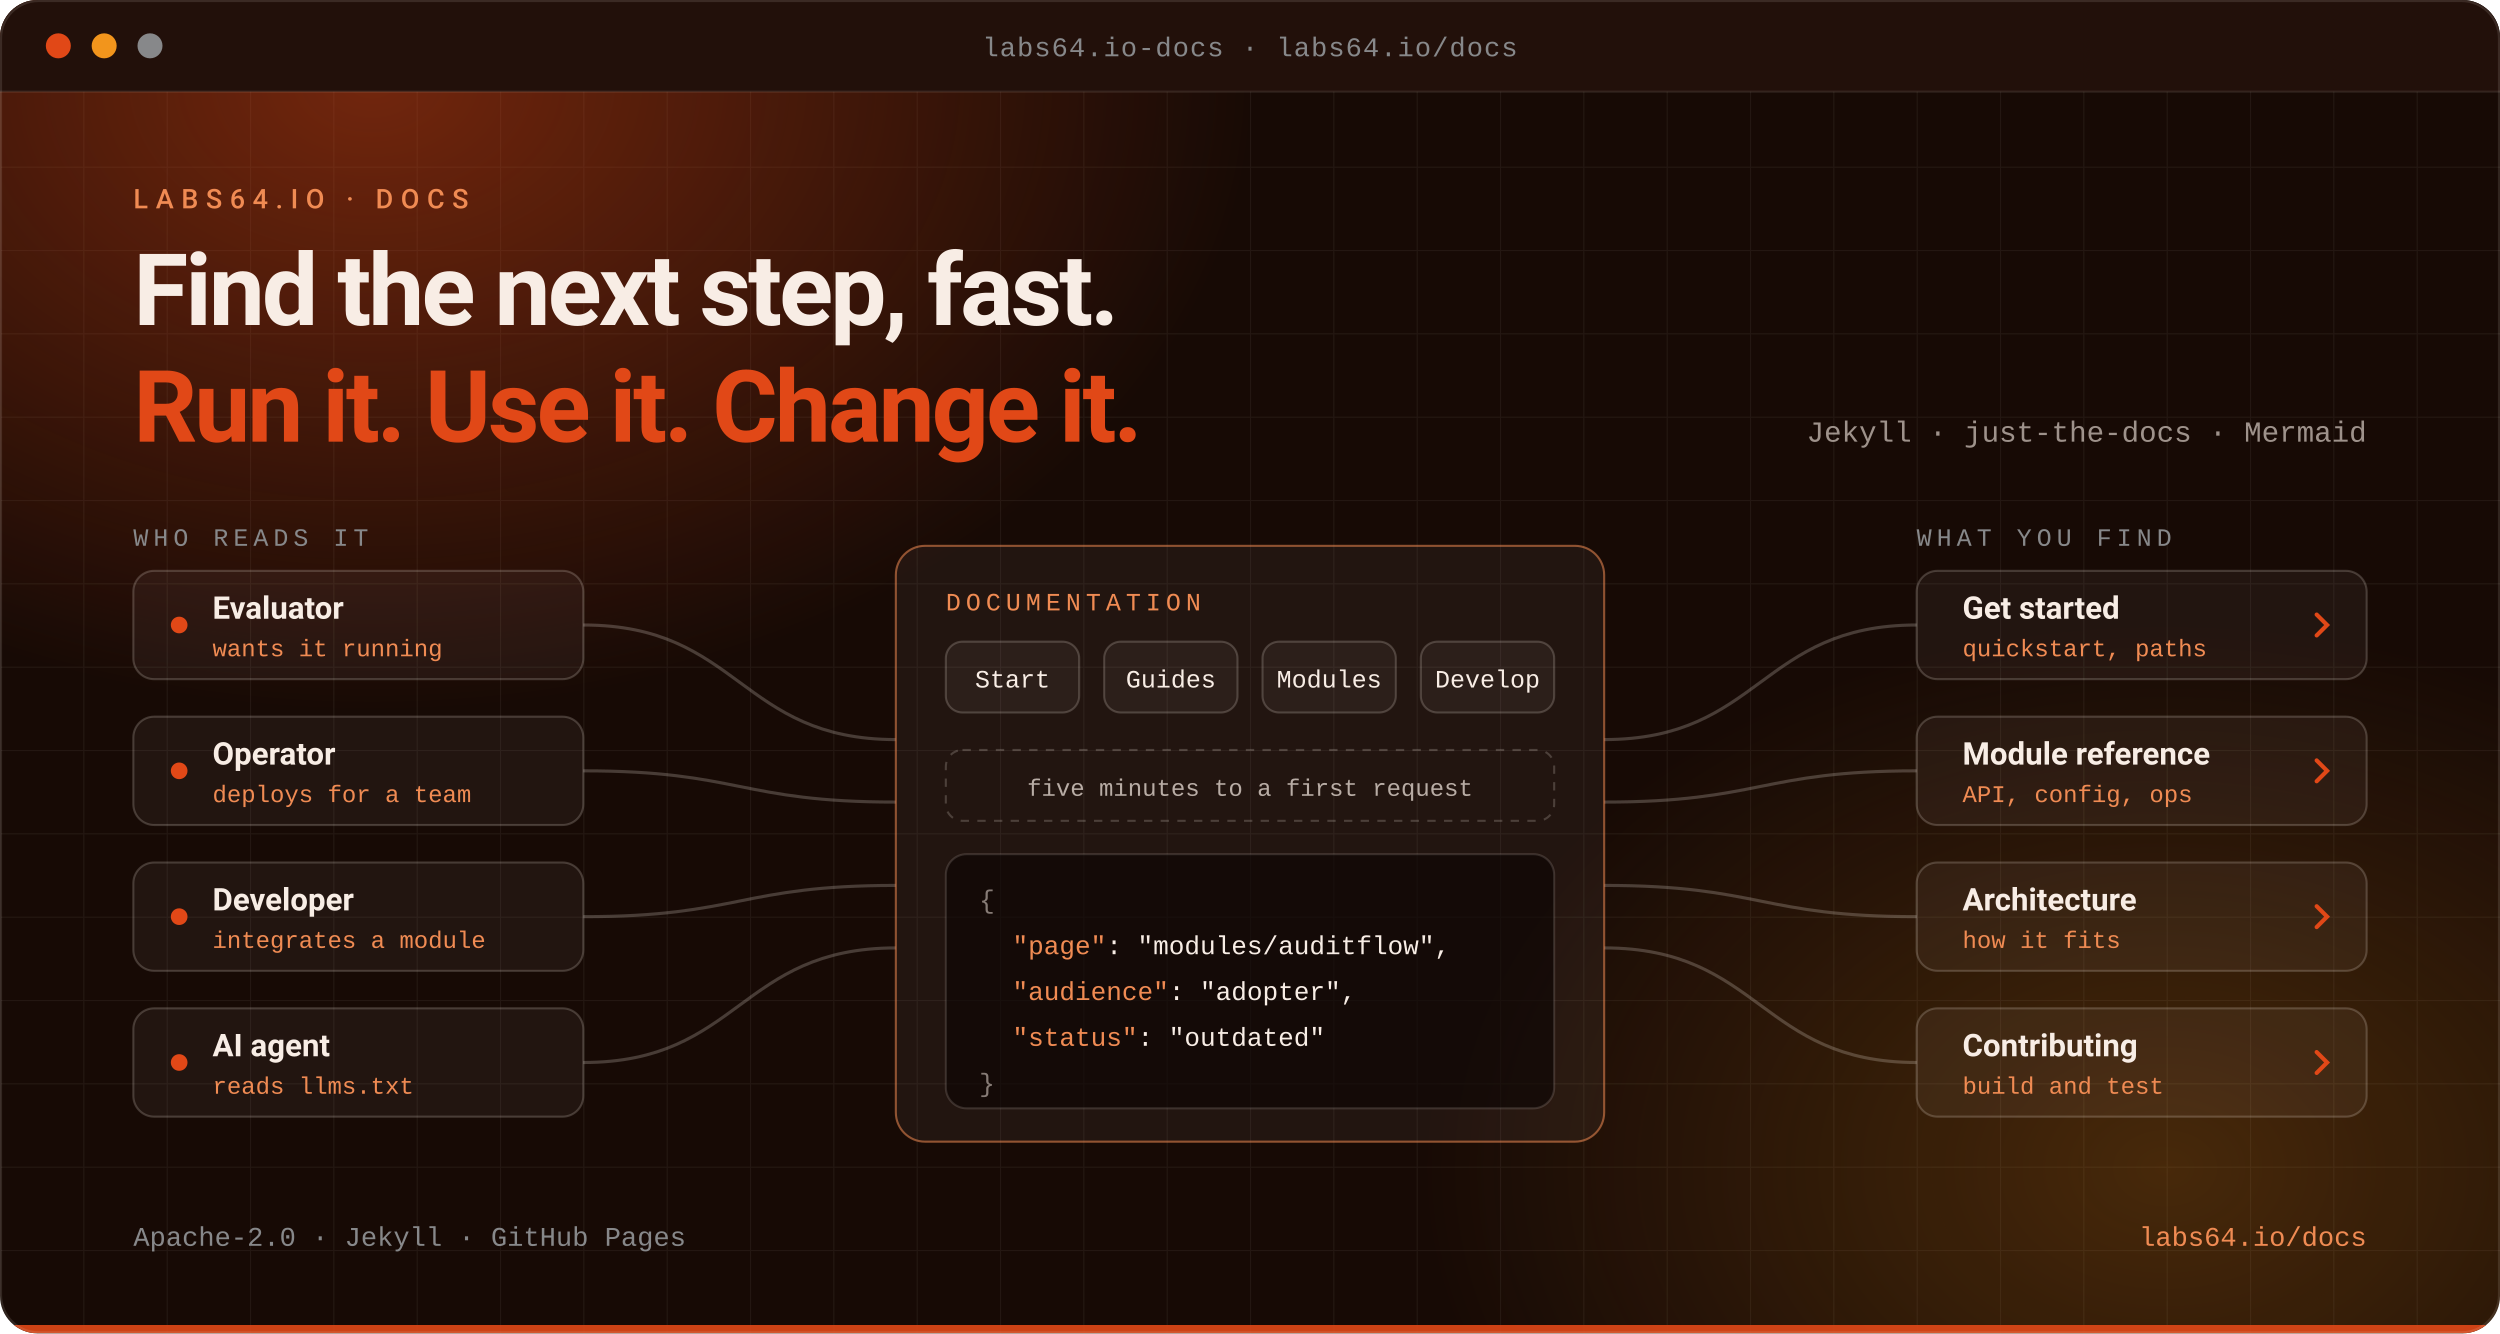
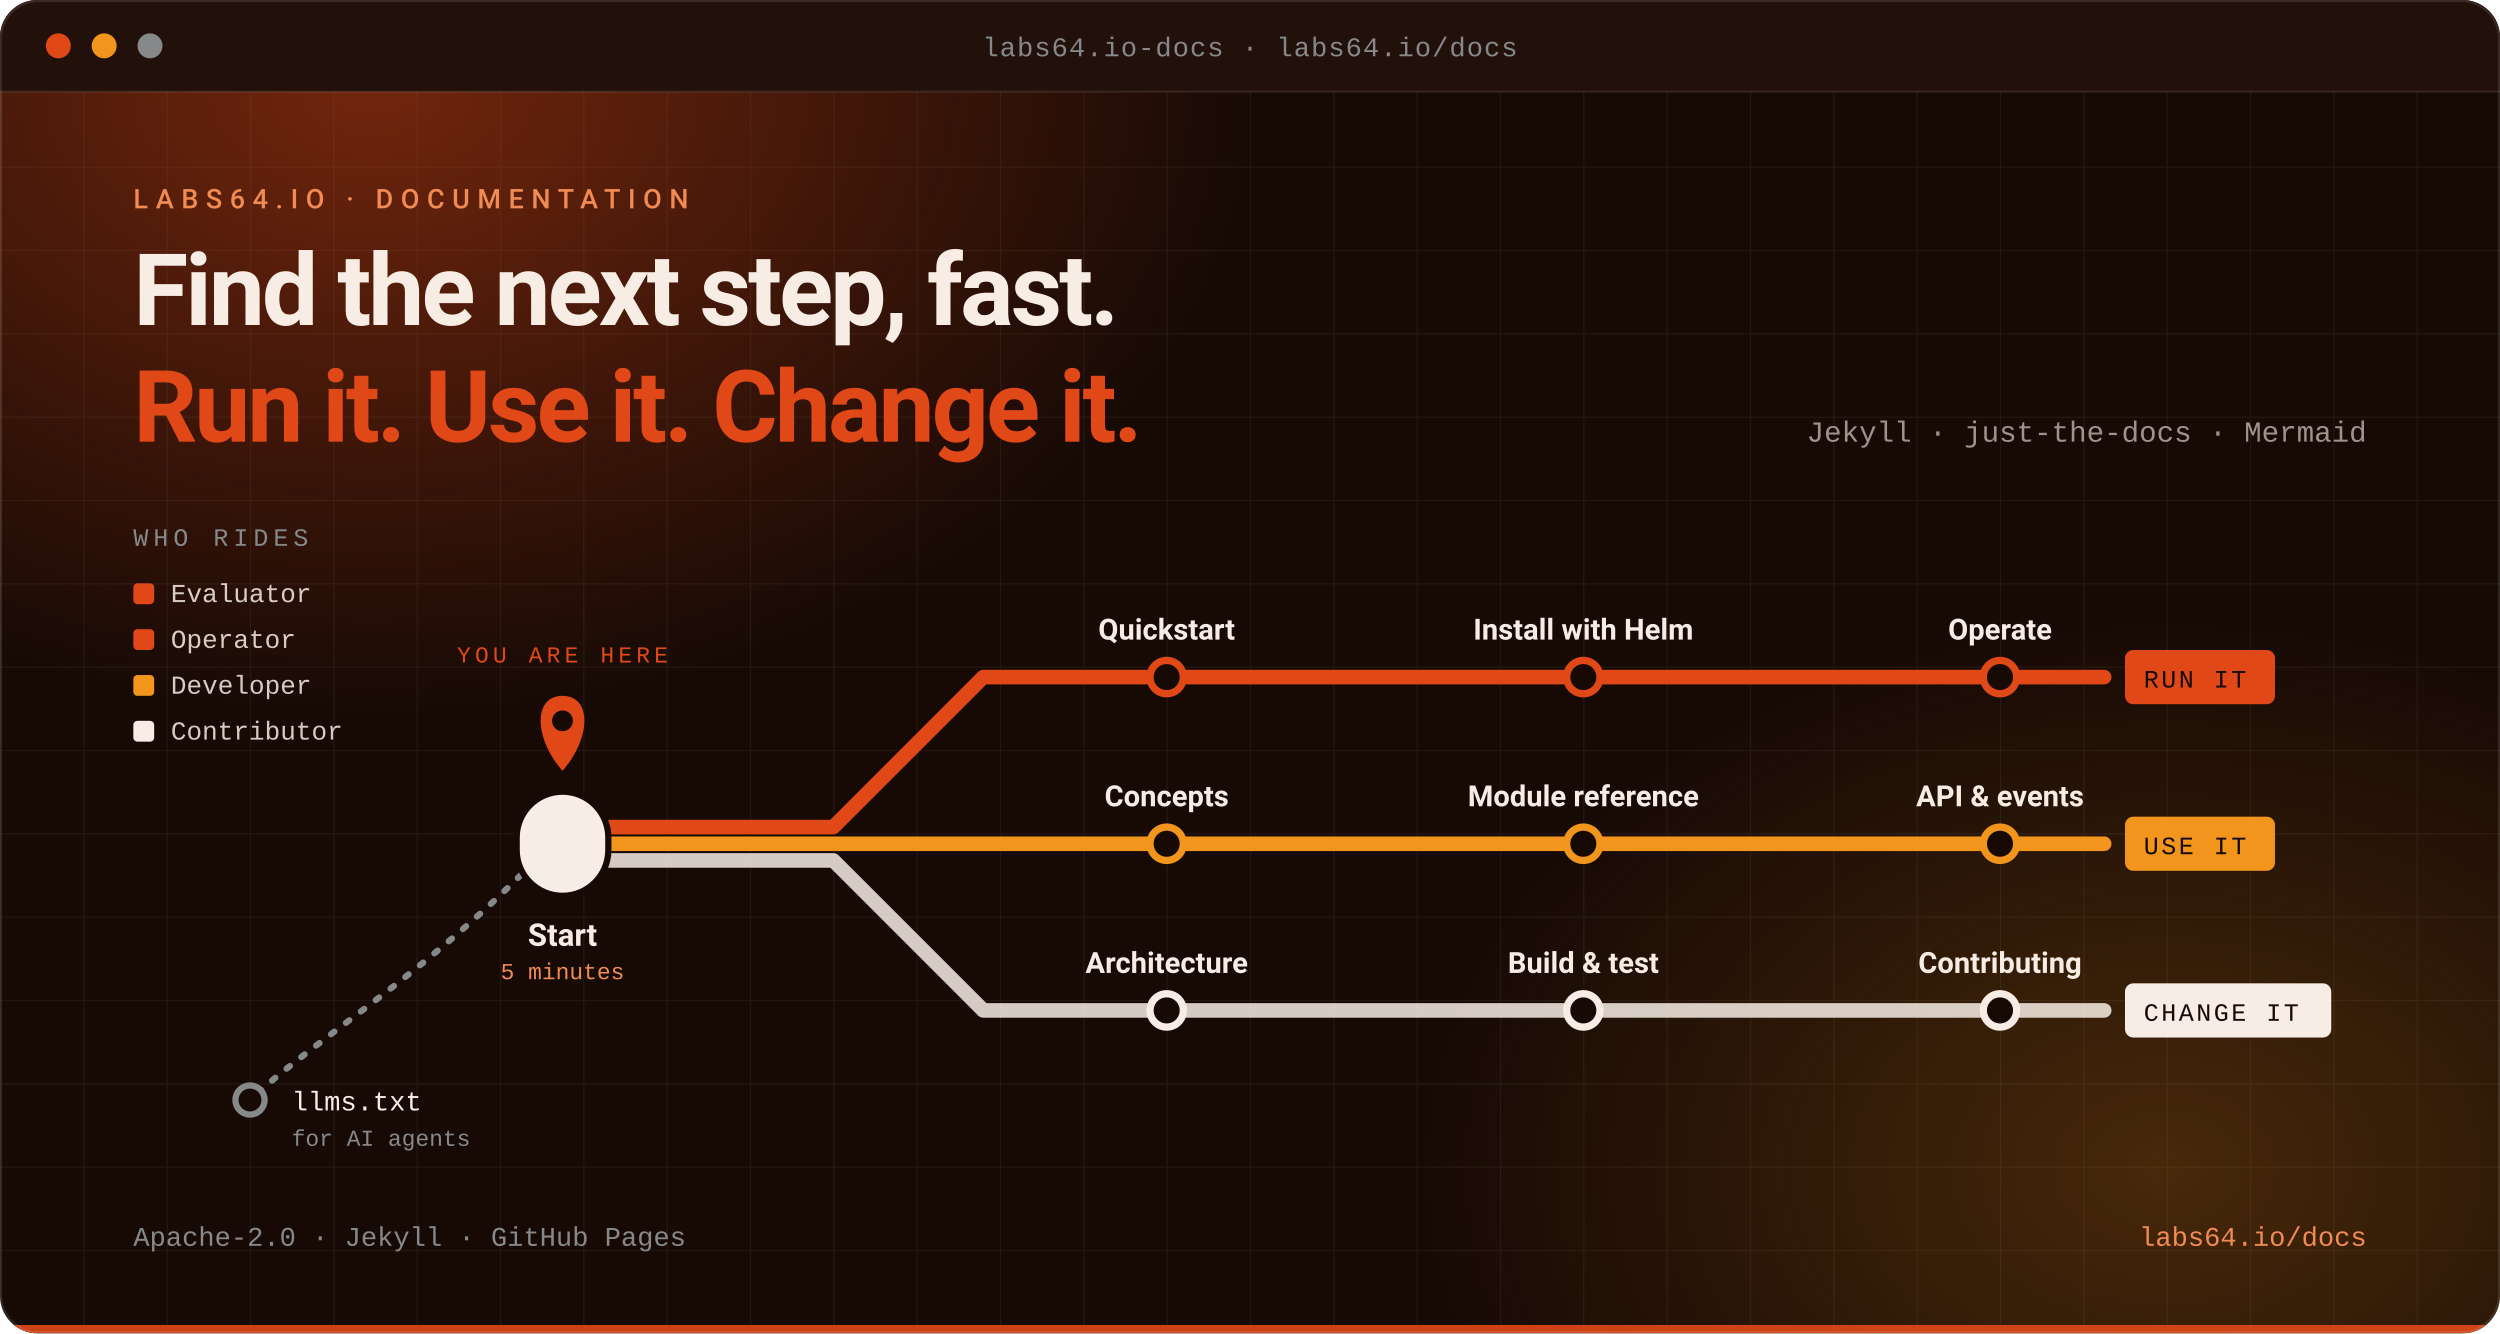
<svg xmlns="http://www.w3.org/2000/svg" viewBox="0 0 1200 640" width="1200" height="640" role="img" aria-labelledby="t d">
  <defs>
-     <radialGradient id="g1" cx="0.5" cy="0.5" r="0.5">
+     <radialGradient id="hg1" cx=".5" cy=".5" r=".5">
      <stop offset="0" stop-color="#E14817" stop-opacity=".45" />
      <stop offset="1" stop-color="#E14817" stop-opacity="0" />
    </radialGradient>
-     <radialGradient id="g2" cx="0.5" cy="0.5" r="0.5">
+     <radialGradient id="hg2" cx=".5" cy=".5" r=".5">
      <stop offset="0" stop-color="#F2951C" stop-opacity=".22" />
      <stop offset="1" stop-color="#F2951C" stop-opacity="0" />
    </radialGradient>
-     <pattern id="grid" width="40" height="40" patternUnits="userSpaceOnUse">
+     <pattern id="hgrid" width="40" height="40" patternUnits="userSpaceOnUse">
      <path d="M40 0H0V40" fill="none" stroke="#F8EDE5" stroke-opacity=".06" />
    </pattern>
-     <filter id="glow" x="-200%" y="-200%" width="500%" height="500%">
+     <filter id="hglow" x="-200%" y="-200%" width="500%" height="500%">
      <feGaussianBlur stdDeviation="3" result="b" />
      <feMerge>
        <feMergeNode in="b" />
        <feMergeNode in="SourceGraphic" />
      </feMerge>
    </filter>
-     <clipPath id="win">
+     <clipPath id="hwin">
      <rect width="1200" height="640" rx="18" />
    </clipPath>
-     <path id="pi0" d="M280,300 C355,300 355,355 430,355" />
-     <path id="pi1" d="M280,370 C355,370 355,385 430,385" />
-     <path id="pi2" d="M280,440 C355,440 355,425 430,425" />
-     <path id="pi3" d="M280,510 C355,510 355,455 430,455" />
-     <path id="po0" d="M770,355 C845,355 845,300 920,300" />
-     <path id="po1" d="M770,385 C845,385 845,370 920,370" />
-     <path id="po2" d="M770,425 C845,425 845,440 920,440" />
-     <path id="po3" d="M770,455 C845,455 845,510 920,510" />
    <style>
    .sans{font-family:Roboto,-apple-system,'Segoe UI',Helvetica,Arial,sans-serif}
    .mono{font-family:ui-monospace,SFMono-Regular,Menlo,Consolas,'Liberation Mono',monospace}
-     @media (prefers-reduced-motion: reduce){ animate, animateMotion{display:none} }
+     text{white-space:pre}
+     @media (prefers-reduced-motion: reduce){ animate, animateMotion, animateTransform{display:none} }
  </style>
  </defs>
-   <g clip-path="url(#win)">
+   <g clip-path="url(#hwin)">
    <rect width="1200" height="640" fill="#170A05" />
-     <rect width="1200" height="640" fill="url(#grid)" />
-     <ellipse cx="180" cy="40" rx="420" ry="300" fill="url(#g1)" />
-     <ellipse cx="1040" cy="560" rx="360" ry="260" fill="url(#g2)" />
+     <rect width="1200" height="640" fill="url(#hgrid)" />
+     <ellipse cx="180" cy="40" rx="420" ry="300" fill="url(#hg1)" />
+     <ellipse cx="1040" cy="560" rx="360" ry="260" fill="url(#hg2)" />
    <rect width="1200" height="44" fill="#22100A" />
    <line x1="0" y1="44" x2="1200" y2="44" stroke="#F8EDE5" stroke-opacity=".1" />
    <circle cx="28" cy="22" r="6" fill="#E14817" />
    <circle cx="50" cy="22" r="6" fill="#F2951C" />
    <circle cx="72" cy="22" r="6" fill="#87888A" />
-     <text x="600" y="27" text-anchor="middle" class="mono" font-size="13" fill="#87888A" letter-spacing=".5">labs64.io-docs · labs64.io/docs</text>
-     <text x="64" y="100" class="sans" font-size="13" font-weight="500" letter-spacing="3.6" fill="#F08B53">LABS64.IO  ·  DOCS</text>
-     <text x="64" y="156" class="sans" font-size="48" font-weight="700" letter-spacing="-1.4" fill="#F8EDE5">Find the next step, fast.</text>
-     <text x="64" y="212" class="sans" font-size="48" font-weight="700" letter-spacing="-1.4" fill="#E14817">Run it. Use it. Change it.</text>
-     <text x="1136" y="212" text-anchor="end" class="mono" font-size="14" fill="#F8EDE5" fill-opacity=".6">Jekyll  ·  just-the-docs  ·  Mermaid</text>
-     <use href="#pi0" fill="none" stroke="#F8EDE5" stroke-opacity=".22" stroke-width="1.5" />
-     <use href="#po0" fill="none" stroke="#F8EDE5" stroke-opacity=".22" stroke-width="1.5" />
-     <use href="#pi1" fill="none" stroke="#F8EDE5" stroke-opacity=".22" stroke-width="1.5" />
-     <use href="#po1" fill="none" stroke="#F8EDE5" stroke-opacity=".22" stroke-width="1.5" />
-     <use href="#pi2" fill="none" stroke="#F8EDE5" stroke-opacity=".22" stroke-width="1.5" />
-     <use href="#po2" fill="none" stroke="#F8EDE5" stroke-opacity=".22" stroke-width="1.5" />
-     <use href="#pi3" fill="none" stroke="#F8EDE5" stroke-opacity=".22" stroke-width="1.5" />
-     <use href="#po3" fill="none" stroke="#F8EDE5" stroke-opacity=".22" stroke-width="1.5" />
-     <text x="64" y="262" class="mono" font-size="12" letter-spacing="2.4" fill="#87888A">WHO READS IT</text>
-     <rect x="64" y="274" width="216" height="52" rx="10" fill="#F8EDE5" fill-opacity=".05" stroke="#F8EDE5" stroke-opacity=".2" />
-     <circle cx="86" cy="300" r="4" fill="#E14817" />
-     <text x="102" y="297" class="sans" font-size="15" font-weight="700" fill="#F8EDE5">Evaluator</text>
-     <text x="102" y="315" class="mono" font-size="11.5" fill="#F08B53">wants it running</text>
-     <rect x="64" y="274" width="216" height="52" rx="10" fill="none" stroke="#E14817" stroke-width="2" opacity="0">
-       <animate attributeName="opacity" dur="6.0s" begin="0.0s" repeatCount="indefinite" values="0;1;0;0" keyTimes="0;0.05;0.15;1" />
-     </rect>
-     <rect x="64" y="344" width="216" height="52" rx="10" fill="#F8EDE5" fill-opacity=".05" stroke="#F8EDE5" stroke-opacity=".2" />
-     <circle cx="86" cy="370" r="4" fill="#E14817" />
-     <text x="102" y="367" class="sans" font-size="15" font-weight="700" fill="#F8EDE5">Operator</text>
-     <text x="102" y="385" class="mono" font-size="11.5" fill="#F08B53">deploys for a team</text>
-     <rect x="64" y="344" width="216" height="52" rx="10" fill="none" stroke="#E14817" stroke-width="2" opacity="0">
-       <animate attributeName="opacity" dur="6.0s" begin="0.25s" repeatCount="indefinite" values="0;1;0;0" keyTimes="0;0.05;0.15;1" />
-     </rect>
-     <rect x="64" y="414" width="216" height="52" rx="10" fill="#F8EDE5" fill-opacity=".05" stroke="#F8EDE5" stroke-opacity=".2" />
-     <circle cx="86" cy="440" r="4" fill="#E14817" />
-     <text x="102" y="437" class="sans" font-size="15" font-weight="700" fill="#F8EDE5">Developer</text>
-     <text x="102" y="455" class="mono" font-size="11.5" fill="#F08B53">integrates a module</text>
-     <rect x="64" y="414" width="216" height="52" rx="10" fill="none" stroke="#E14817" stroke-width="2" opacity="0">
-       <animate attributeName="opacity" dur="6.0s" begin="0.5s" repeatCount="indefinite" values="0;1;0;0" keyTimes="0;0.05;0.15;1" />
-     </rect>
-     <rect x="64" y="484" width="216" height="52" rx="10" fill="#F8EDE5" fill-opacity=".05" stroke="#F8EDE5" stroke-opacity=".2" />
-     <circle cx="86" cy="510" r="4" fill="#E14817" />
-     <text x="102" y="507" class="sans" font-size="15" font-weight="700" fill="#F8EDE5">AI agent</text>
-     <text x="102" y="525" class="mono" font-size="11.5" fill="#F08B53">reads llms.txt</text>
-     <rect x="64" y="484" width="216" height="52" rx="10" fill="none" stroke="#E14817" stroke-width="2" opacity="0">
-       <animate attributeName="opacity" dur="6.0s" begin="0.75s" repeatCount="indefinite" values="0;1;0;0" keyTimes="0;0.05;0.15;1" />
-     </rect>
-     <rect x="430" y="262" width="340" height="286" rx="14" fill="#F8EDE5" fill-opacity=".05" stroke="#F08B53" stroke-opacity=".55" />
-     <text x="454" y="293" class="mono" font-size="12" letter-spacing="2.4" fill="#F08B53">DOCUMENTATION</text>
-     <rect x="454" y="308" width="64" height="34" rx="8" fill="#F8EDE5" fill-opacity=".05" stroke="#F8EDE5" stroke-opacity=".2" />
-     <rect x="454" y="308" width="64" height="34" rx="8" fill="#E14817" opacity="0">
-       <animate attributeName="opacity" dur="6.0s" repeatCount="indefinite" values="0;0;1;1;0;0" keyTimes="0;0.192;0.217;0.317;0.342;1" />
-     </rect>
-     <text x="486" y="330" text-anchor="middle" class="mono" font-size="12" font-weight="500" fill="#F8EDE5">Start</text>
-     <rect x="530" y="308" width="64" height="34" rx="8" fill="#F8EDE5" fill-opacity=".05" stroke="#F8EDE5" stroke-opacity=".2" />
-     <rect x="530" y="308" width="64" height="34" rx="8" fill="#E14817" opacity="0">
-       <animate attributeName="opacity" dur="6.0s" repeatCount="indefinite" values="0;0;1;1;0;0" keyTimes="0;0.308;0.333;0.433;0.458;1" />
-     </rect>
-     <text x="562" y="330" text-anchor="middle" class="mono" font-size="12" font-weight="500" fill="#F8EDE5">Guides</text>
-     <rect x="606" y="308" width="64" height="34" rx="8" fill="#F8EDE5" fill-opacity=".05" stroke="#F8EDE5" stroke-opacity=".2" />
-     <rect x="606" y="308" width="64" height="34" rx="8" fill="#E14817" opacity="0">
-       <animate attributeName="opacity" dur="6.0s" repeatCount="indefinite" values="0;0;1;1;0;0" keyTimes="0;0.425;0.45;0.55;0.575;1" />
-     </rect>
-     <text x="638" y="330" text-anchor="middle" class="mono" font-size="12" font-weight="500" fill="#F8EDE5">Modules</text>
-     <rect x="682" y="308" width="64" height="34" rx="8" fill="#F8EDE5" fill-opacity=".05" stroke="#F8EDE5" stroke-opacity=".2" />
-     <rect x="682" y="308" width="64" height="34" rx="8" fill="#E14817" opacity="0">
-       <animate attributeName="opacity" dur="6.0s" repeatCount="indefinite" values="0;0;1;1;0;0" keyTimes="0;0.542;0.567;0.667;0.692;1" />
-     </rect>
-     <text x="714" y="330" text-anchor="middle" class="mono" font-size="12" font-weight="500" fill="#F8EDE5">Develop</text>
-     <rect x="454" y="360" width="292" height="34" rx="8" fill="none" stroke="#F8EDE5" stroke-opacity=".2" stroke-dasharray="4 4" />
-     <text x="600" y="382" text-anchor="middle" class="mono" font-size="11.5" fill="#F8EDE5" fill-opacity=".7">five minutes to a first request</text>
-     <rect x="454" y="410" width="292" height="122" rx="10" fill="#0A0402" fill-opacity=".6" stroke="#F8EDE5" stroke-opacity=".15" />
-     <g class="mono" font-size="12.5" fill="#F8EDE5">
-       <text x="470" y="436" fill-opacity=".5">{</text>
-       <text x="486" y="458">
-         <tspan fill="#F08B53">"page"</tspan>: "modules/auditflow",</text>
-       <text x="486" y="480">
-         <tspan fill="#F08B53">"audience"</tspan>: "adopter",</text>
-       <g>
-         <text x="486" y="502">
-           <tspan fill="#F08B53">"status"</tspan>: "outdated"</text>
-         <animate attributeName="opacity" dur="6.0s" repeatCount="indefinite" values="1;1;0;0;1;1" keyTimes="0;0.308;0.333;0.933;0.983;1" />
-       </g>
-       <g opacity="0">
-         <text x="486" y="502">
-           <tspan fill="#F08B53">"status"</tspan>: <tspan fill="#E14817" font-weight="700">"current"</tspan>
-         </text>
-         <animate attributeName="opacity" dur="6.0s" repeatCount="indefinite" values="0;0;1;1;0;0" keyTimes="0;0.308;0.333;0.933;0.983;1" />
-       </g>
-       <text x="470" y="524" fill-opacity=".5">}</text>
+     <text x="600" y="27" class="mono" font-size="13" fill="#87888A" text-anchor="middle" letter-spacing="0.5">labs64.io-docs · labs64.io/docs</text>
+     <text x="64" y="100" class="sans" font-size="13" font-weight="500" fill="#F08B53" letter-spacing="3.6">LABS64.IO  ·  DOCUMENTATION</text>
+     <text x="64" y="156" class="sans" font-size="48" font-weight="700" fill="#F8EDE5" letter-spacing="-1.4">Find the next step, fast.</text>
+     <text x="64" y="212" class="sans" font-size="48" font-weight="700" fill="#E14817" letter-spacing="-1.4">Run it. Use it. Change it.</text>
+     <text x="1136" y="212" class="mono" font-size="14" fill="#F8EDE5" fill-opacity="0.6" text-anchor="end">Jekyll  ·  just-the-docs  ·  Mermaid</text>
+     <path d="M250,420 C200,470 150,500 120,528" fill="none" stroke="#87888A" stroke-width="3" stroke-dasharray="2 7" stroke-linecap="round" />
+     <circle cx="120" cy="528" r="7" fill="#170A05" stroke="#87888A" stroke-width="3" />
+     <text x="140" y="533" class="mono" font-size="13" fill="#F8EDE5">llms.txt</text>
+     <text x="140" y="550" class="mono" font-size="11" fill="#87888A">for AI agents</text>
+     <path id="hl0" d="M282,397 L400,397 L472,325 L1010,325" fill="none" stroke="#E14817" stroke-width="7" stroke-linecap="round" stroke-linejoin="round" stroke-opacity="1" />
+     <rect x="1020" y="312" width="72" height="26" rx="4" fill="#E14817" />
+     <text x="1029" y="330" class="mono" font-size="12" font-weight="500" fill="#170A05" letter-spacing="1.2">RUN IT</text>
+     <circle cx="560" cy="325" r="8" fill="#170A05" stroke="#E14817" stroke-width="3.5" />
+     <text x="560" y="307" class="sans" font-size="14" font-weight="700" fill="#F8EDE5" text-anchor="middle">Quickstart</text>
+     <circle cx="760" cy="325" r="8" fill="#170A05" stroke="#E14817" stroke-width="3.5" />
+     <text x="760" y="307" class="sans" font-size="14" font-weight="700" fill="#F8EDE5" text-anchor="middle">Install with Helm</text>
+     <circle cx="960" cy="325" r="8" fill="#170A05" stroke="#E14817" stroke-width="3.5" />
+     <text x="960" y="307" class="sans" font-size="14" font-weight="700" fill="#F8EDE5" text-anchor="middle">Operate</text>
+     <path id="hl1" d="M282,405 L1010,405" fill="none" stroke="#F2951C" stroke-width="7" stroke-linecap="round" stroke-linejoin="round" stroke-opacity="1" />
+     <rect x="1020" y="392" width="72" height="26" rx="4" fill="#F2951C" />
+     <text x="1029" y="410" class="mono" font-size="12" font-weight="500" fill="#170A05" letter-spacing="1.2">USE IT</text>
+     <circle cx="560" cy="405" r="8" fill="#170A05" stroke="#F2951C" stroke-width="3.5" />
+     <text x="560" y="387" class="sans" font-size="14" font-weight="700" fill="#F8EDE5" text-anchor="middle">Concepts</text>
+     <circle cx="760" cy="405" r="8" fill="#170A05" stroke="#F2951C" stroke-width="3.5" />
+     <text x="760" y="387" class="sans" font-size="14" font-weight="700" fill="#F8EDE5" text-anchor="middle">Module reference</text>
+     <circle cx="960" cy="405" r="8" fill="#170A05" stroke="#F2951C" stroke-width="3.5" />
+     <text x="960" y="387" class="sans" font-size="14" font-weight="700" fill="#F8EDE5" text-anchor="middle">API &amp; events</text>
+     <path id="hl2" d="M282,413 L400,413 L472,485 L1010,485" fill="none" stroke="#F8EDE5" stroke-width="7" stroke-linecap="round" stroke-linejoin="round" stroke-opacity="0.85" />
+     <rect x="1020" y="472" width="99" height="26" rx="4" fill="#F8EDE5" />
+     <text x="1029" y="490" class="mono" font-size="12" font-weight="500" fill="#170A05" letter-spacing="1.2">CHANGE IT</text>
+     <circle cx="560" cy="485" r="8" fill="#170A05" stroke="#F8EDE5" stroke-width="3.5" />
+     <text x="560" y="467" class="sans" font-size="14" font-weight="700" fill="#F8EDE5" text-anchor="middle">Architecture</text>
+     <circle cx="760" cy="485" r="8" fill="#170A05" stroke="#F8EDE5" stroke-width="3.5" />
+     <text x="760" y="467" class="sans" font-size="14" font-weight="700" fill="#F8EDE5" text-anchor="middle">Build &amp; test</text>
+     <circle cx="960" cy="485" r="8" fill="#170A05" stroke="#F8EDE5" stroke-width="3.5" />
+     <text x="960" y="467" class="sans" font-size="14" font-weight="700" fill="#F8EDE5" text-anchor="middle">Contributing</text>
+     <circle r="7" fill="#F8EDE5" filter="url(#hglow)" opacity="0">
+       <animateMotion dur="6s" begin="0s" repeatCount="indefinite" keyPoints="0;1;1" keyTimes="0;.3;1" calcMode="linear">
+         <mpath href="#hl0" />
+       </animateMotion>
+       <animate attributeName="opacity" values="0;1;1;0;0" keyTimes="0;.02;.28;.31;1" dur="6s" begin="0s" repeatCount="indefinite" />
+     </circle>
+     <circle r="7" fill="#F8EDE5" filter="url(#hglow)" opacity="0">
+       <animateMotion dur="6s" begin="2s" repeatCount="indefinite" keyPoints="0;1;1" keyTimes="0;.3;1" calcMode="linear">
+         <mpath href="#hl1" />
+       </animateMotion>
+       <animate attributeName="opacity" values="0;1;1;0;0" keyTimes="0;.02;.28;.31;1" dur="6s" begin="2s" repeatCount="indefinite" />
+     </circle>
+     <circle r="7" fill="#F8EDE5" filter="url(#hglow)" opacity="0">
+       <animateMotion dur="6s" begin="4s" repeatCount="indefinite" keyPoints="0;1;1" keyTimes="0;.3;1" calcMode="linear">
+         <mpath href="#hl2" />
+       </animateMotion>
+       <animate attributeName="opacity" values="0;1;1;0;0" keyTimes="0;.02;.28;.31;1" dur="6s" begin="4s" repeatCount="indefinite" />
+     </circle>
+     <rect x="248" y="380" width="44" height="50" rx="22" fill="#F8EDE5" stroke="#170A05" stroke-width="3" />
+     <text x="270" y="454" class="sans" font-size="15" font-weight="700" fill="#F8EDE5" text-anchor="middle">Start</text>
+     <text x="270" y="470" class="mono" font-size="11" fill="#F08B53" text-anchor="middle">5 minutes</text>
+     <g>
+       <animateTransform attributeName="transform" type="translate" values="0,0;0,-6;0,0" dur="2s" repeatCount="indefinite" />
+       <path d="M270,370 c-14,-16 -14,-36 0,-36 c14,0 14,20 0,36z" fill="#E14817" />
+       <circle cx="270" cy="346" r="5" fill="#170A05" />
    </g>
-     <text x="920" y="262" class="mono" font-size="12" letter-spacing="2.4" fill="#87888A">WHAT YOU FIND</text>
-     <rect x="920" y="274" width="216" height="52" rx="10" fill="#F8EDE5" fill-opacity=".05" stroke="#F8EDE5" stroke-opacity=".2" />
-     <text x="942" y="297" class="sans" font-size="15" font-weight="700" fill="#F8EDE5">Get started</text>
-     <text x="942" y="315" class="mono" font-size="11.5" fill="#F08B53">quickstart, paths</text>
-     <path d="M1112,295 l5,5 l-5,5" fill="none" stroke="#E14817" stroke-width="2" stroke-linecap="round" />
-     <rect x="920" y="274" width="216" height="52" rx="10" fill="none" stroke="#E14817" stroke-width="2" opacity="0">
-       <animate attributeName="opacity" dur="6.0s" begin="4.4s" repeatCount="indefinite" values="0;1;0;0" keyTimes="0;0.05;0.15;1" />
-     </rect>
-     <rect x="920" y="344" width="216" height="52" rx="10" fill="#F8EDE5" fill-opacity=".05" stroke="#F8EDE5" stroke-opacity=".2" />
-     <text x="942" y="367" class="sans" font-size="15" font-weight="700" fill="#F8EDE5">Module reference</text>
-     <text x="942" y="385" class="mono" font-size="11.5" fill="#F08B53">API, config, ops</text>
-     <path d="M1112,365 l5,5 l-5,5" fill="none" stroke="#E14817" stroke-width="2" stroke-linecap="round" />
-     <rect x="920" y="344" width="216" height="52" rx="10" fill="none" stroke="#E14817" stroke-width="2" opacity="0">
-       <animate attributeName="opacity" dur="6.0s" begin="4.6s" repeatCount="indefinite" values="0;1;0;0" keyTimes="0;0.05;0.15;1" />
-     </rect>
-     <rect x="920" y="414" width="216" height="52" rx="10" fill="#F8EDE5" fill-opacity=".05" stroke="#F8EDE5" stroke-opacity=".2" />
-     <text x="942" y="437" class="sans" font-size="15" font-weight="700" fill="#F8EDE5">Architecture</text>
-     <text x="942" y="455" class="mono" font-size="11.5" fill="#F08B53">how it fits</text>
-     <path d="M1112,435 l5,5 l-5,5" fill="none" stroke="#E14817" stroke-width="2" stroke-linecap="round" />
-     <rect x="920" y="414" width="216" height="52" rx="10" fill="none" stroke="#E14817" stroke-width="2" opacity="0">
-       <animate attributeName="opacity" dur="6.0s" begin="4.8s" repeatCount="indefinite" values="0;1;0;0" keyTimes="0;0.05;0.15;1" />
-     </rect>
-     <rect x="920" y="484" width="216" height="52" rx="10" fill="#F8EDE5" fill-opacity=".05" stroke="#F8EDE5" stroke-opacity=".2" />
-     <text x="942" y="507" class="sans" font-size="15" font-weight="700" fill="#F8EDE5">Contributing</text>
-     <text x="942" y="525" class="mono" font-size="11.5" fill="#F08B53">build and test</text>
-     <path d="M1112,505 l5,5 l-5,5" fill="none" stroke="#E14817" stroke-width="2" stroke-linecap="round" />
-     <rect x="920" y="484" width="216" height="52" rx="10" fill="none" stroke="#E14817" stroke-width="2" opacity="0">
-       <animate attributeName="opacity" dur="6.0s" begin="5.0s" repeatCount="indefinite" values="0;1;0;0" keyTimes="0;0.05;0.15;1" />
-     </rect>
-     <circle r="5" fill="#F8EDE5" opacity="0" filter="url(#glow)">
-       <animateMotion dur="6.0s" begin="0.0s" repeatCount="indefinite" keyPoints="0;1;1" keyTimes="0;0.2;1" calcMode="linear">
-         <mpath href="#pi0" />
-       </animateMotion>
-       <animate attributeName="opacity" dur="6.0s" begin="0.0s" repeatCount="indefinite" values="0;1;1;0;0" keyTimes="0;0.02;0.18;0.2;1" />
-     </circle>
-     <circle r="5" fill="#F8EDE5" opacity="0" filter="url(#glow)">
-       <animateMotion dur="6.0s" begin="0.25s" repeatCount="indefinite" keyPoints="0;1;1" keyTimes="0;0.2;1" calcMode="linear">
-         <mpath href="#pi1" />
-       </animateMotion>
-       <animate attributeName="opacity" dur="6.0s" begin="0.25s" repeatCount="indefinite" values="0;1;1;0;0" keyTimes="0;0.02;0.18;0.2;1" />
-     </circle>
-     <circle r="5" fill="#F8EDE5" opacity="0" filter="url(#glow)">
-       <animateMotion dur="6.0s" begin="0.5s" repeatCount="indefinite" keyPoints="0;1;1" keyTimes="0;0.2;1" calcMode="linear">
-         <mpath href="#pi2" />
-       </animateMotion>
-       <animate attributeName="opacity" dur="6.0s" begin="0.5s" repeatCount="indefinite" values="0;1;1;0;0" keyTimes="0;0.02;0.18;0.2;1" />
-     </circle>
-     <circle r="5" fill="#F8EDE5" opacity="0" filter="url(#glow)">
-       <animateMotion dur="6.0s" begin="0.75s" repeatCount="indefinite" keyPoints="0;1;1" keyTimes="0;0.2;1" calcMode="linear">
-         <mpath href="#pi3" />
-       </animateMotion>
-       <animate attributeName="opacity" dur="6.0s" begin="0.75s" repeatCount="indefinite" values="0;1;1;0;0" keyTimes="0;0.02;0.18;0.2;1" />
-     </circle>
-     <circle r="5" fill="#E14817" opacity="0" filter="url(#glow)">
-       <animateMotion dur="6.0s" begin="3.2s" repeatCount="indefinite" keyPoints="0;1;1" keyTimes="0;0.2;1" calcMode="linear">
-         <mpath href="#po0" />
-       </animateMotion>
-       <animate attributeName="opacity" dur="6.0s" begin="3.2s" repeatCount="indefinite" values="0;1;1;0;0" keyTimes="0;0.02;0.18;0.2;1" />
-     </circle>
-     <circle r="5" fill="#E14817" opacity="0" filter="url(#glow)">
-       <animateMotion dur="6.0s" begin="3.4s" repeatCount="indefinite" keyPoints="0;1;1" keyTimes="0;0.2;1" calcMode="linear">
-         <mpath href="#po1" />
-       </animateMotion>
-       <animate attributeName="opacity" dur="6.0s" begin="3.4s" repeatCount="indefinite" values="0;1;1;0;0" keyTimes="0;0.02;0.18;0.2;1" />
-     </circle>
-     <circle r="5" fill="#E14817" opacity="0" filter="url(#glow)">
-       <animateMotion dur="6.0s" begin="3.6s" repeatCount="indefinite" keyPoints="0;1;1" keyTimes="0;0.2;1" calcMode="linear">
-         <mpath href="#po2" />
-       </animateMotion>
-       <animate attributeName="opacity" dur="6.0s" begin="3.6s" repeatCount="indefinite" values="0;1;1;0;0" keyTimes="0;0.02;0.18;0.2;1" />
-     </circle>
-     <circle r="5" fill="#E14817" opacity="0" filter="url(#glow)">
-       <animateMotion dur="6.0s" begin="3.8s" repeatCount="indefinite" keyPoints="0;1;1" keyTimes="0;0.2;1" calcMode="linear">
-         <mpath href="#po3" />
-       </animateMotion>
-       <animate attributeName="opacity" dur="6.0s" begin="3.8s" repeatCount="indefinite" values="0;1;1;0;0" keyTimes="0;0.02;0.18;0.2;1" />
-     </circle>
+     <text x="270" y="318" class="mono" font-size="11" fill="#E14817" text-anchor="middle" letter-spacing="2">YOU ARE HERE</text>
+     <text x="64" y="262" class="mono" font-size="12" fill="#87888A" letter-spacing="2.4">WHO RIDES</text>
+     <rect x="64" y="280" width="10" height="10" rx="2" fill="#E14817" />
+     <text x="82" y="289" class="mono" font-size="12.5" fill="#F8EDE5" fill-opacity="0.85">Evaluator</text>
+     <rect x="64" y="302" width="10" height="10" rx="2" fill="#E14817" />
+     <text x="82" y="311" class="mono" font-size="12.5" fill="#F8EDE5" fill-opacity="0.85">Operator</text>
+     <rect x="64" y="324" width="10" height="10" rx="2" fill="#F2951C" />
+     <text x="82" y="333" class="mono" font-size="12.5" fill="#F8EDE5" fill-opacity="0.85">Developer</text>
+     <rect x="64" y="346" width="10" height="10" rx="2" fill="#F8EDE5" />
+     <text x="82" y="355" class="mono" font-size="12.5" fill="#F8EDE5" fill-opacity="0.85">Contributor</text>
    <text x="64" y="598" class="mono" font-size="13" fill="#87888A">Apache-2.0 · Jekyll · GitHub Pages</text>
-     <text x="1136" y="598" text-anchor="end" class="mono" font-size="13" fill="#F08B53">labs64.io/docs</text>
+     <text x="1136" y="598" class="mono" font-size="13" fill="#F08B53" text-anchor="end">labs64.io/docs</text>
    <rect x="0" y="636" width="1200" height="4" fill="#E14817" opacity=".9">
-       <animate attributeName="width" dur="6.0s" repeatCount="indefinite" values="0;1200" calcMode="linear" />
+       <animate attributeName="width" dur="6s" repeatCount="indefinite" values="0;1200" />
    </rect>
  </g>
  <rect x=".5" y=".5" width="1199" height="639" rx="18" fill="none" stroke="#F8EDE5" stroke-opacity=".12" />
</svg>
